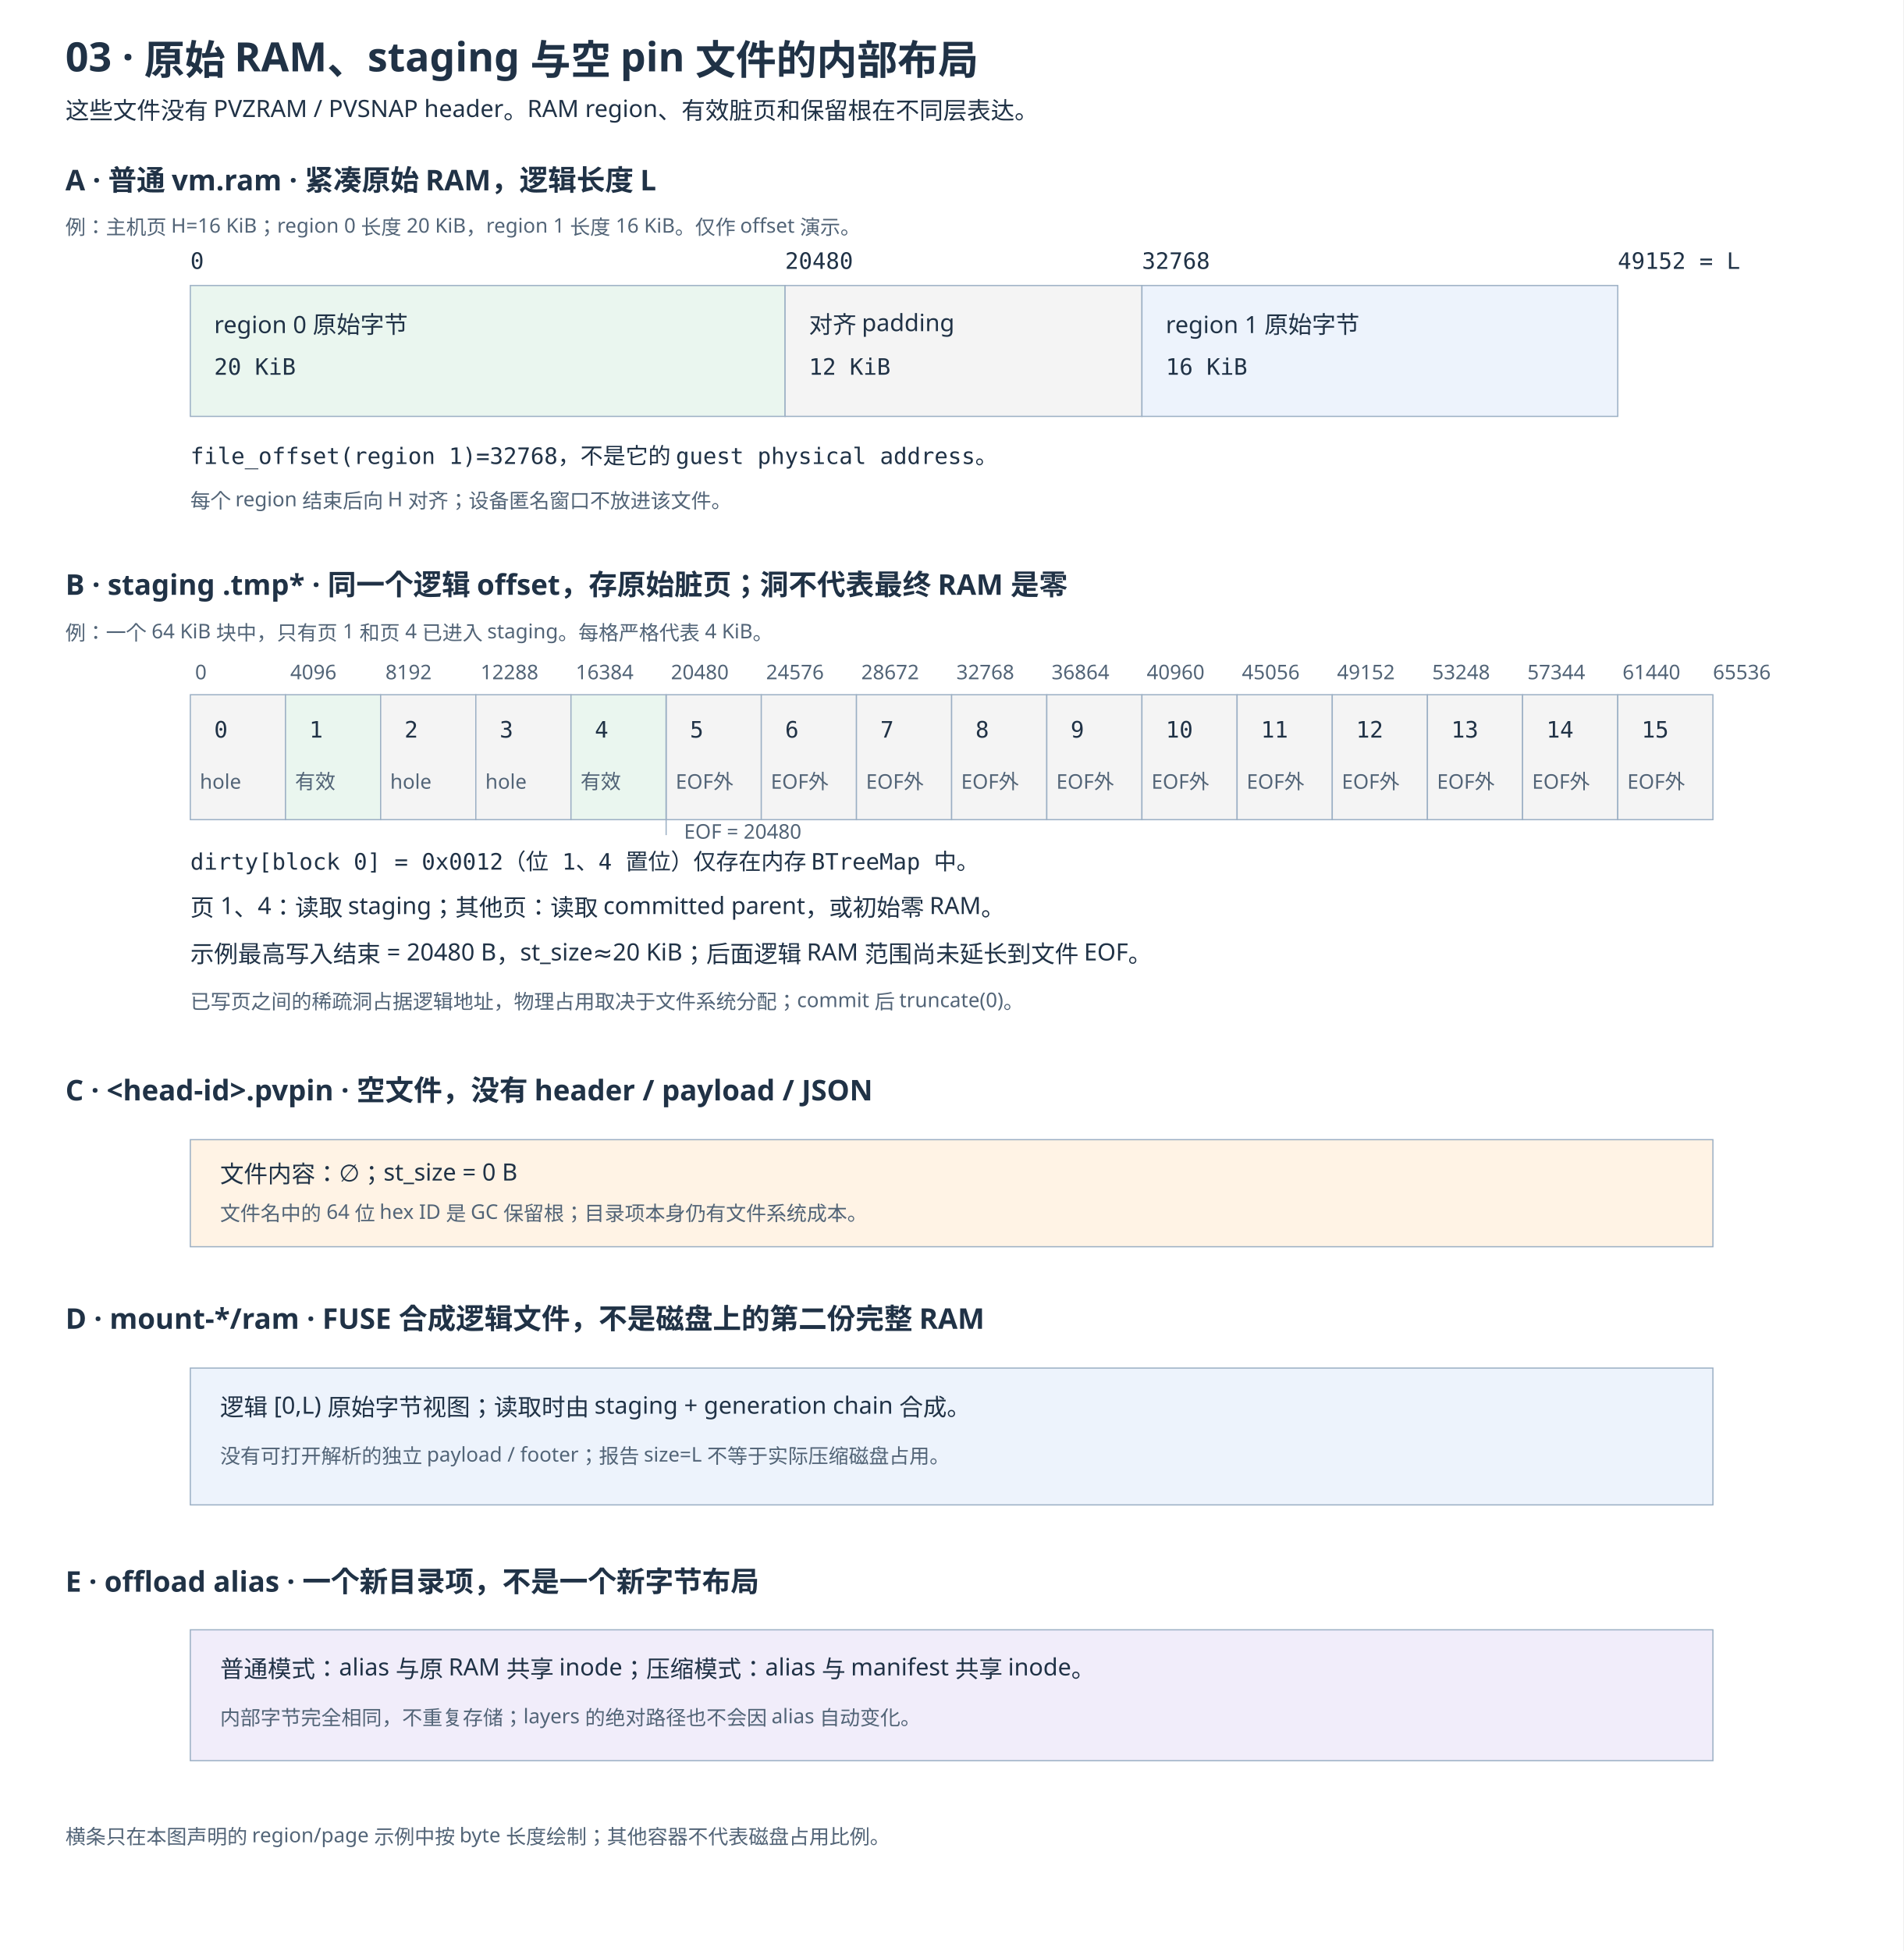
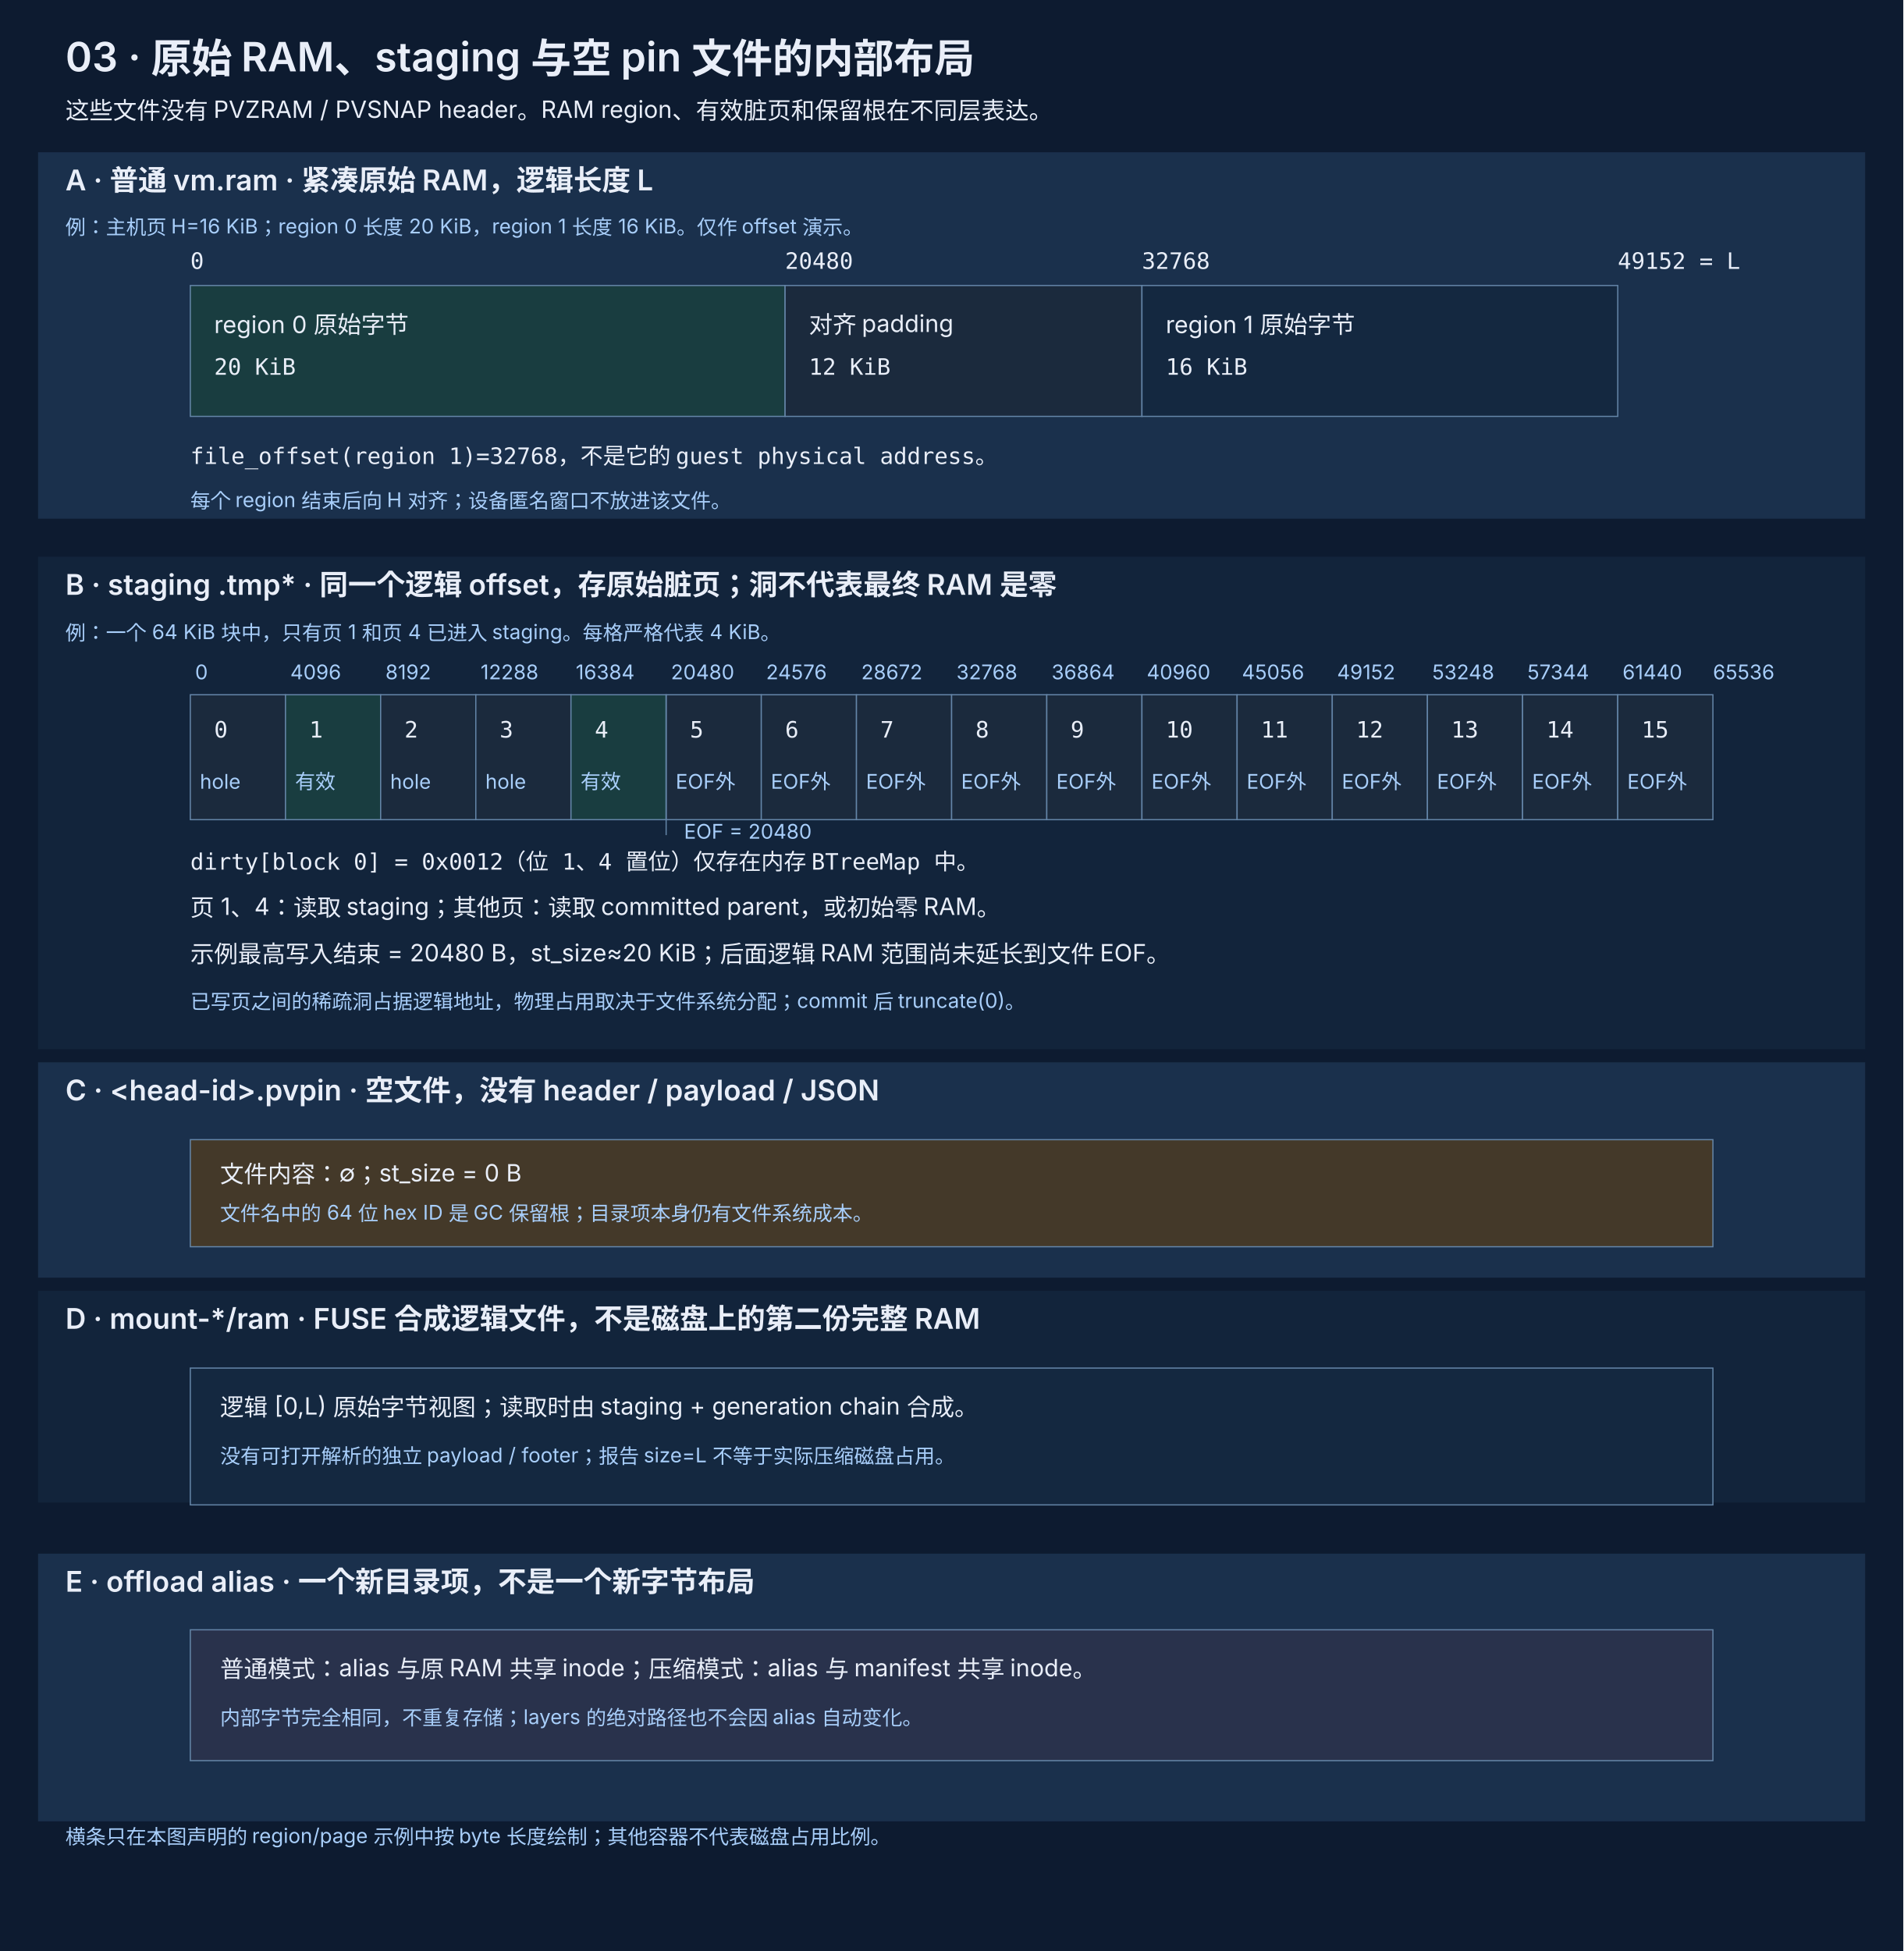
<svg xmlns="http://www.w3.org/2000/svg" width="1600" height="1640" viewBox="0 0 1600 1640" role="img" aria-labelledby="title">
-   <style>text{font-family:"PingFang SC",sans-serif;fill:#203246;font-size:20px}.title{font-size:34px;font-weight:700}.head{font-size:24px;font-weight:600}.mono{font-family:Menlo,monospace;font-size:19px}.small{font-size:17px;fill:#526477}</style>
-   <rect width="1600" height="1640" fill="#fff" />
+   <style>text{font-family:system-ui,-apple-system,"PingFang SC",sans-serif;fill:#e9eef8;font-size:20px}.title{font-size:34px;font-weight:600}.head{font-size:24px;font-weight:600}.mono{font-family:Menlo,monospace;font-size:19px}.small{font-size:17px;fill:#a8cefa}</style>
+   <rect width="1600" height="1640" fill="#0d1b30" />
+   <rect x="32" y="128" width="1536" height="308" fill="#1a304c" />
+   <rect x="32" y="468" width="1536" height="414" fill="#12243b" />
+   <rect x="32" y="893" width="1536" height="181" fill="#1a304c" />
+   <rect x="32" y="1085" width="1536" height="178" fill="#12243b" />
+   <rect x="32" y="1306" width="1536" height="225" fill="#1a304c" />
  <text x="55" y="60" class="title">03 · 原始 RAM、staging 与空 pin 文件的内部布局</text>
  <text x="55" y="100" class="">这些文件没有 PVZRAM / PVSNAP header。RAM region、有效脏页和保留根在不同层表达。</text>
  <text x="55" y="160" class="head">A · 普通 vm.ram · 紧凑原始 RAM，逻辑长度 L</text>
  <text x="55" y="197" class="small">例：主机页 H=16 KiB；region 0 长度 20 KiB，region 1 长度 16 KiB。仅作 offset 演示。</text>
-   <rect x="160" y="240" width="500" height="110" fill="#eaf6ef" stroke="#9bafc4" />
+   <rect x="160" y="240" width="500" height="110" fill="#193d40" stroke="#6485a8" />
  <text x="180" y="280" class="">region 0 原始字节</text>
  <text x="180" y="315" class="mono">20 KiB</text>
-   <rect x="660" y="240" width="300" height="110" fill="#f4f4f4" stroke="#9bafc4" />
+   <rect x="660" y="240" width="300" height="110" fill="#1b2a3d" stroke="#6485a8" />
  <text x="680" y="280" class="">对齐 padding</text>
  <text x="680" y="315" class="mono">12 KiB</text>
-   <rect x="960" y="240" width="400" height="110" fill="#edf3fc" stroke="#9bafc4" />
+   <rect x="960" y="240" width="400" height="110" fill="#142840" stroke="#6485a8" />
  <text x="980" y="280" class="">region 1 原始字节</text>
  <text x="980" y="315" class="mono">16 KiB</text>
  <text x="160" y="226" class="mono">0</text>
  <text x="660" y="226" class="mono">20480</text>
  <text x="960" y="226" class="mono">32768</text>
  <text x="1360" y="226" class="mono">49152 = L</text>
  <text x="160" y="390" class="mono">file_offset(region 1)=32768，不是它的 guest physical address。</text>
  <text x="160" y="427" class="small">每个 region 结束后向 H 对齐；设备匿名窗口不放进该文件。</text>
  <text x="55" y="500" class="head">B · staging .tmp* · 同一个逻辑 offset，存原始脏页；洞不代表最终 RAM 是零</text>
  <text x="55" y="538" class="small">例：一个 64 KiB 块中，只有页 1 和页 4 已进入 staging。每格严格代表 4 KiB。</text>
-   <rect x="160" y="584" width="80" height="105" fill="#f4f4f4" stroke="#9bafc4" />
+   <rect x="160" y="584" width="80" height="105" fill="#1b2a3d" stroke="#6485a8" />
  <text x="180" y="620" class="mono">0</text>
  <text x="168" y="663" class="small">hole</text>
  <text x="164" y="571" class="small">0</text>
-   <rect x="240" y="584" width="80" height="105" fill="#eaf6ef" stroke="#9bafc4" />
+   <rect x="240" y="584" width="80" height="105" fill="#193d40" stroke="#6485a8" />
  <text x="260" y="620" class="mono">1</text>
  <text x="248" y="663" class="small">有效</text>
  <text x="244" y="571" class="small">4096</text>
-   <rect x="320" y="584" width="80" height="105" fill="#f4f4f4" stroke="#9bafc4" />
+   <rect x="320" y="584" width="80" height="105" fill="#1b2a3d" stroke="#6485a8" />
  <text x="340" y="620" class="mono">2</text>
  <text x="328" y="663" class="small">hole</text>
  <text x="324" y="571" class="small">8192</text>
-   <rect x="400" y="584" width="80" height="105" fill="#f4f4f4" stroke="#9bafc4" />
+   <rect x="400" y="584" width="80" height="105" fill="#1b2a3d" stroke="#6485a8" />
  <text x="420" y="620" class="mono">3</text>
  <text x="408" y="663" class="small">hole</text>
  <text x="404" y="571" class="small">12288</text>
-   <rect x="480" y="584" width="80" height="105" fill="#eaf6ef" stroke="#9bafc4" />
+   <rect x="480" y="584" width="80" height="105" fill="#193d40" stroke="#6485a8" />
  <text x="500" y="620" class="mono">4</text>
  <text x="488" y="663" class="small">有效</text>
  <text x="484" y="571" class="small">16384</text>
-   <rect x="560" y="584" width="80" height="105" fill="#f4f4f4" stroke="#9bafc4" />
+   <rect x="560" y="584" width="80" height="105" fill="#1b2a3d" stroke="#6485a8" />
  <text x="580" y="620" class="mono">5</text>
  <text x="568" y="663" class="small">EOF外</text>
  <text x="564" y="571" class="small">20480</text>
-   <rect x="640" y="584" width="80" height="105" fill="#f4f4f4" stroke="#9bafc4" />
+   <rect x="640" y="584" width="80" height="105" fill="#1b2a3d" stroke="#6485a8" />
  <text x="660" y="620" class="mono">6</text>
  <text x="648" y="663" class="small">EOF外</text>
  <text x="644" y="571" class="small">24576</text>
-   <rect x="720" y="584" width="80" height="105" fill="#f4f4f4" stroke="#9bafc4" />
+   <rect x="720" y="584" width="80" height="105" fill="#1b2a3d" stroke="#6485a8" />
  <text x="740" y="620" class="mono">7</text>
  <text x="728" y="663" class="small">EOF外</text>
  <text x="724" y="571" class="small">28672</text>
-   <rect x="800" y="584" width="80" height="105" fill="#f4f4f4" stroke="#9bafc4" />
+   <rect x="800" y="584" width="80" height="105" fill="#1b2a3d" stroke="#6485a8" />
  <text x="820" y="620" class="mono">8</text>
  <text x="808" y="663" class="small">EOF外</text>
  <text x="804" y="571" class="small">32768</text>
-   <rect x="880" y="584" width="80" height="105" fill="#f4f4f4" stroke="#9bafc4" />
+   <rect x="880" y="584" width="80" height="105" fill="#1b2a3d" stroke="#6485a8" />
  <text x="900" y="620" class="mono">9</text>
  <text x="888" y="663" class="small">EOF外</text>
  <text x="884" y="571" class="small">36864</text>
-   <rect x="960" y="584" width="80" height="105" fill="#f4f4f4" stroke="#9bafc4" />
+   <rect x="960" y="584" width="80" height="105" fill="#1b2a3d" stroke="#6485a8" />
  <text x="980" y="620" class="mono">10</text>
  <text x="968" y="663" class="small">EOF外</text>
  <text x="964" y="571" class="small">40960</text>
-   <rect x="1040" y="584" width="80" height="105" fill="#f4f4f4" stroke="#9bafc4" />
+   <rect x="1040" y="584" width="80" height="105" fill="#1b2a3d" stroke="#6485a8" />
  <text x="1060" y="620" class="mono">11</text>
  <text x="1048" y="663" class="small">EOF外</text>
  <text x="1044" y="571" class="small">45056</text>
-   <rect x="1120" y="584" width="80" height="105" fill="#f4f4f4" stroke="#9bafc4" />
+   <rect x="1120" y="584" width="80" height="105" fill="#1b2a3d" stroke="#6485a8" />
  <text x="1140" y="620" class="mono">12</text>
  <text x="1128" y="663" class="small">EOF外</text>
  <text x="1124" y="571" class="small">49152</text>
-   <rect x="1200" y="584" width="80" height="105" fill="#f4f4f4" stroke="#9bafc4" />
+   <rect x="1200" y="584" width="80" height="105" fill="#1b2a3d" stroke="#6485a8" />
  <text x="1220" y="620" class="mono">13</text>
  <text x="1208" y="663" class="small">EOF外</text>
  <text x="1204" y="571" class="small">53248</text>
-   <rect x="1280" y="584" width="80" height="105" fill="#f4f4f4" stroke="#9bafc4" />
+   <rect x="1280" y="584" width="80" height="105" fill="#1b2a3d" stroke="#6485a8" />
  <text x="1300" y="620" class="mono">14</text>
  <text x="1288" y="663" class="small">EOF外</text>
  <text x="1284" y="571" class="small">57344</text>
-   <rect x="1360" y="584" width="80" height="105" fill="#f4f4f4" stroke="#9bafc4" />
+   <rect x="1360" y="584" width="80" height="105" fill="#1b2a3d" stroke="#6485a8" />
  <text x="1380" y="620" class="mono">15</text>
  <text x="1368" y="663" class="small">EOF外</text>
  <text x="1364" y="571" class="small">61440</text>
  <text x="1440" y="571" class="small">65536</text>
-   <path d="M560 584 L560 702" stroke="#9bafc4" fill="none" />
+   <path d="M560 584 L560 702" stroke="#6485a8" fill="none" />
  <text x="575" y="705" class="small">EOF = 20480</text>
  <text x="160" y="731" class="mono">dirty[block 0] = 0x0012（位 1、4 置位）仅存在内存 BTreeMap 中。</text>
  <text x="160" y="770" class="">页 1、4：读取 staging；其他页：读取 committed parent，或初始零 RAM。</text>
  <text x="160" y="809" class="">示例最高写入结束 = 20480 B，st_size≈20 KiB；后面逻辑 RAM 范围尚未延长到文件 EOF。</text>
  <text x="160" y="848" class="small">已写页之间的稀疏洞占据逻辑地址，物理占用取决于文件系统分配；commit 后 truncate(0)。</text>
  <text x="55" y="925" class="head">C · &lt;head-id&gt;.pvpin · 空文件，没有 header / payload / JSON</text>
-   <rect x="160" y="958" width="1280" height="90" fill="#fff3e5" stroke="#9bafc4" />
+   <rect x="160" y="958" width="1280" height="90" fill="#443929" stroke="#6485a8" />
  <text x="185" y="994" class="">文件内容：∅；st_size = 0 B</text>
  <text x="185" y="1026" class="small">文件名中的 64 位 hex ID 是 GC 保留根；目录项本身仍有文件系统成本。</text>
  <text x="55" y="1117" class="head">D · mount-*/ram · FUSE 合成逻辑文件，不是磁盘上的第二份完整 RAM</text>
-   <rect x="160" y="1150" width="1280" height="115" fill="#edf3fc" stroke="#9bafc4" />
+   <rect x="160" y="1150" width="1280" height="115" fill="#142840" stroke="#6485a8" />
  <text x="185" y="1190" class="">逻辑 [0,L) 原始字节视图；读取时由 staging + generation chain 合成。</text>
  <text x="185" y="1230" class="small">没有可打开解析的独立 payload / footer；报告 size=L 不等于实际压缩磁盘占用。</text>
  <text x="55" y="1338" class="head">E · offload alias · 一个新目录项，不是一个新字节布局</text>
-   <rect x="160" y="1370" width="1280" height="110" fill="#f1edfa" stroke="#9bafc4" />
+   <rect x="160" y="1370" width="1280" height="110" fill="#29324c" stroke="#6485a8" />
  <text x="185" y="1410" class="">普通模式：alias 与原 RAM 共享 inode；压缩模式：alias 与 manifest 共享 inode。</text>
  <text x="185" y="1450" class="small">内部字节完全相同，不重复存储；layers 的绝对路径也不会因 alias 自动变化。</text>
  <text x="55" y="1550" class="small">横条只在本图声明的 region/page 示例中按 byte 长度绘制；其他容器不代表磁盘占用比例。</text>
</svg>
